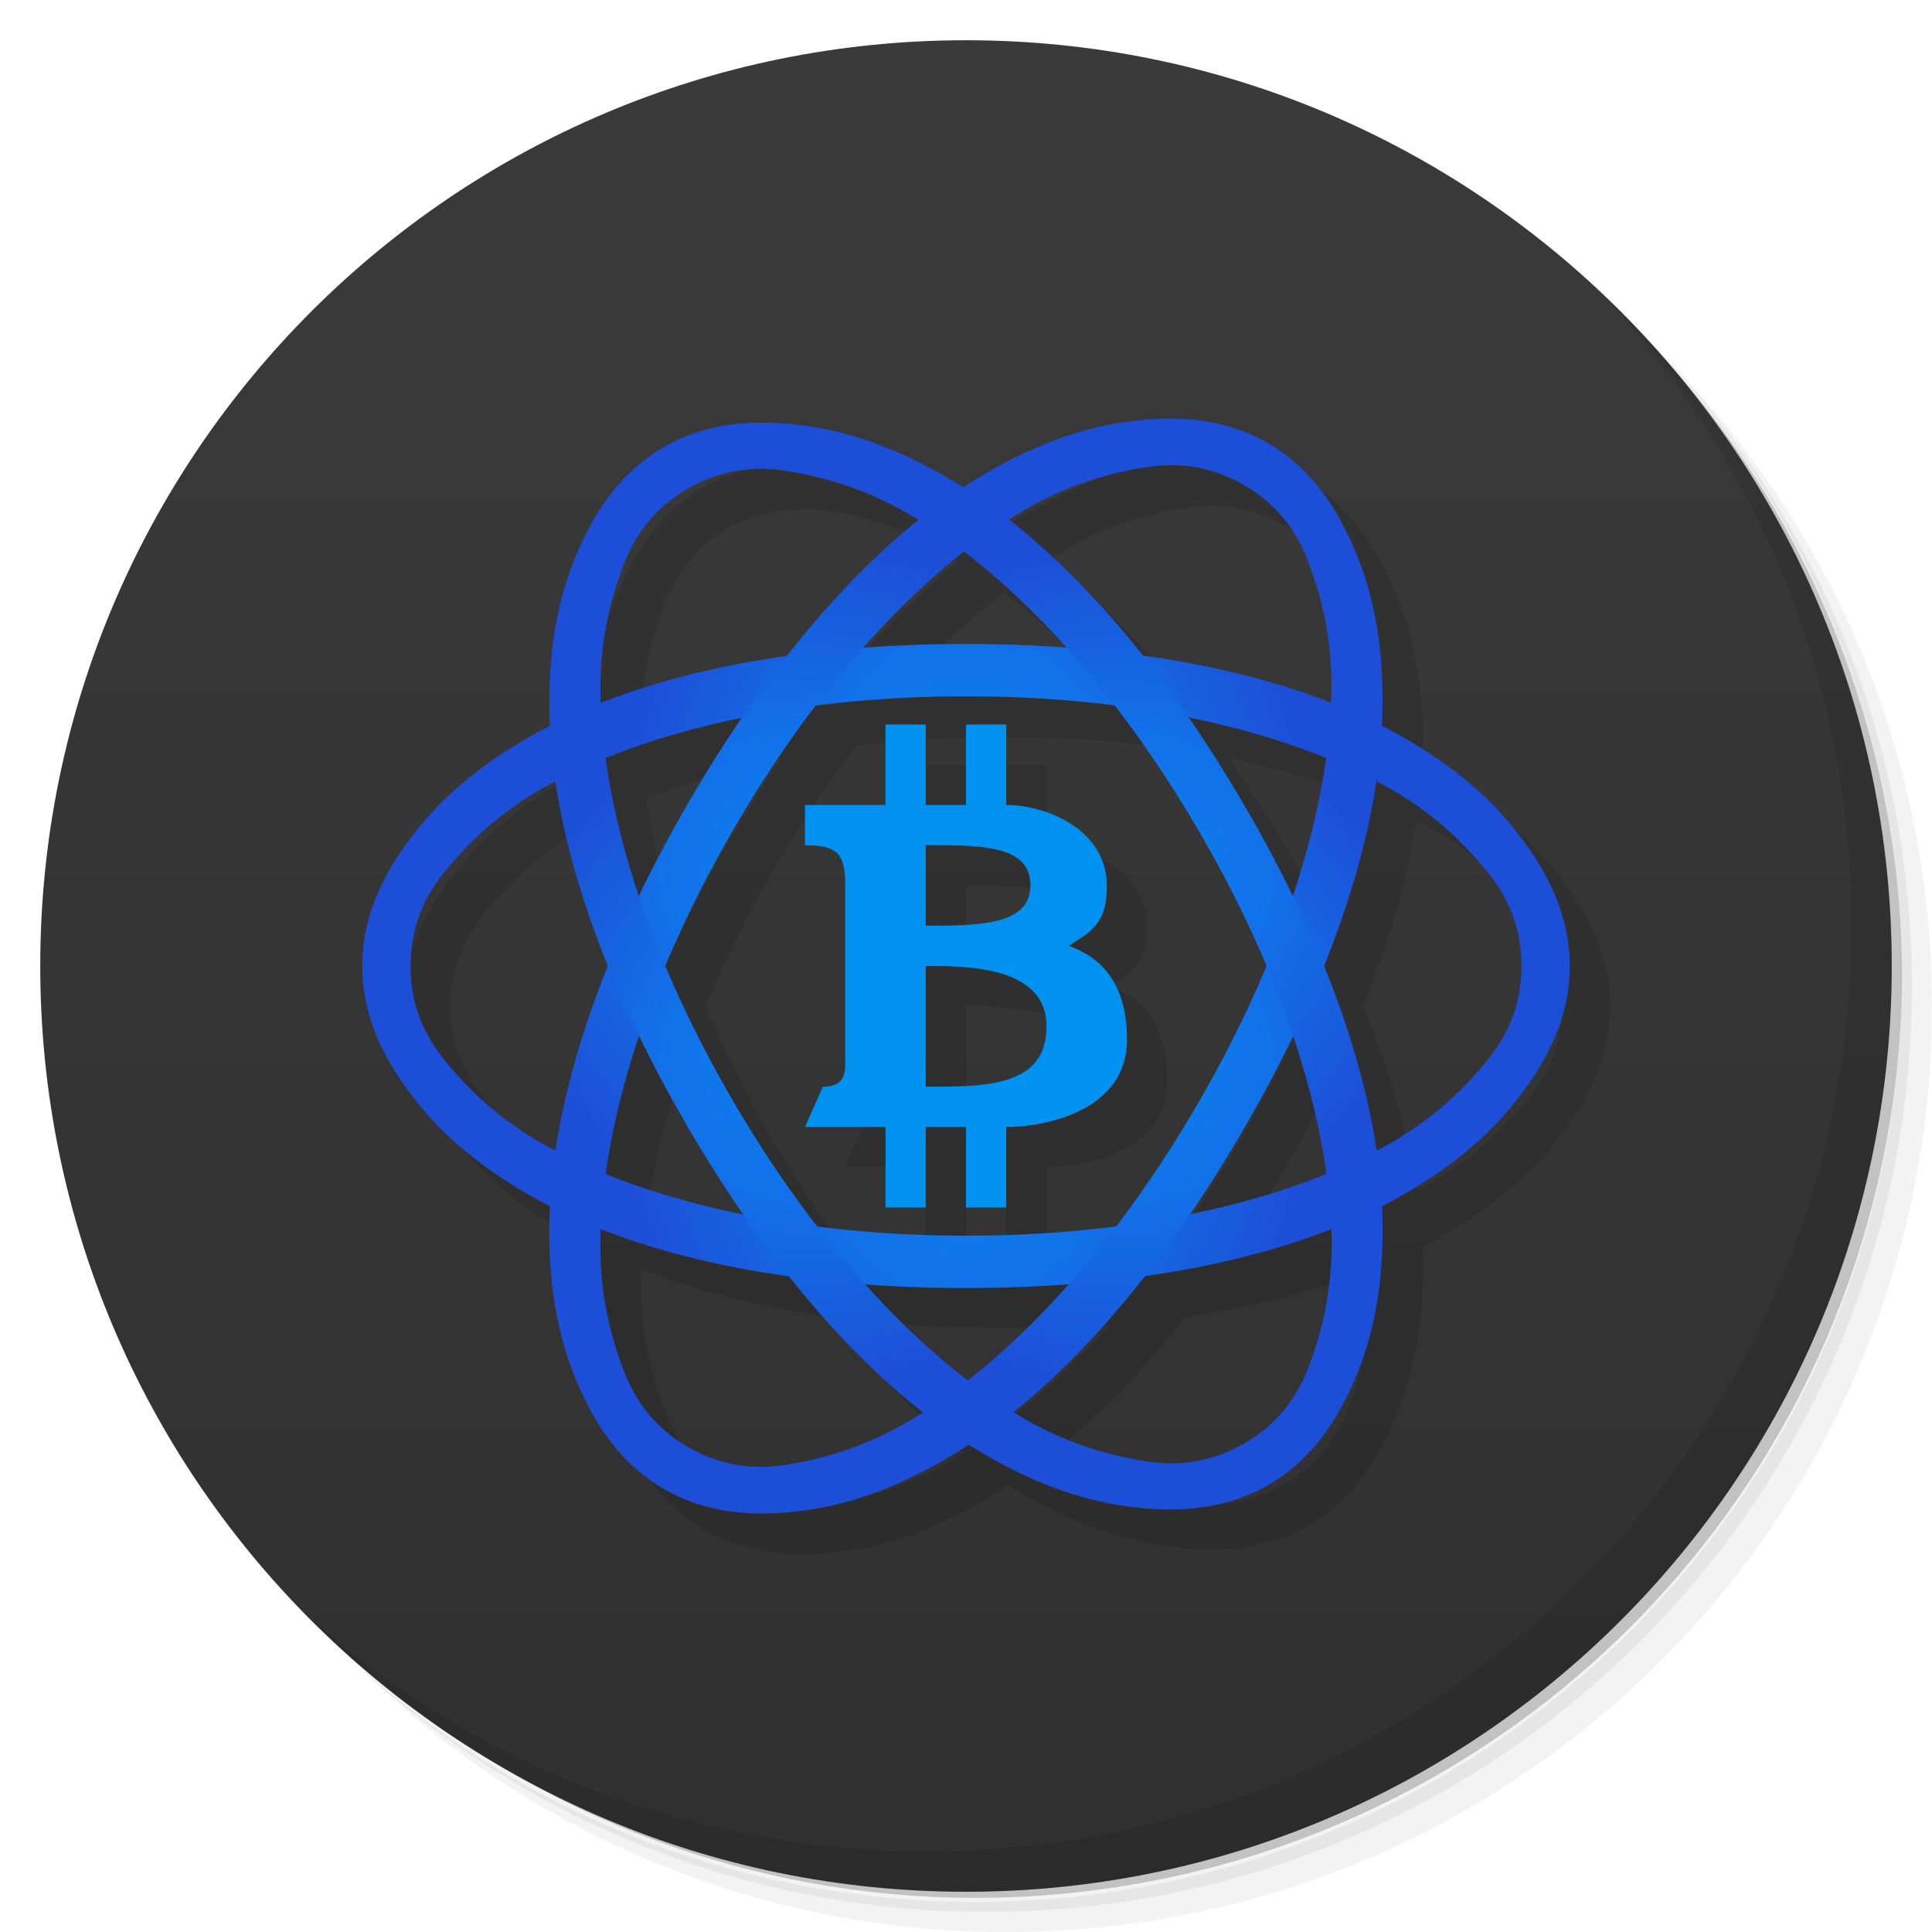
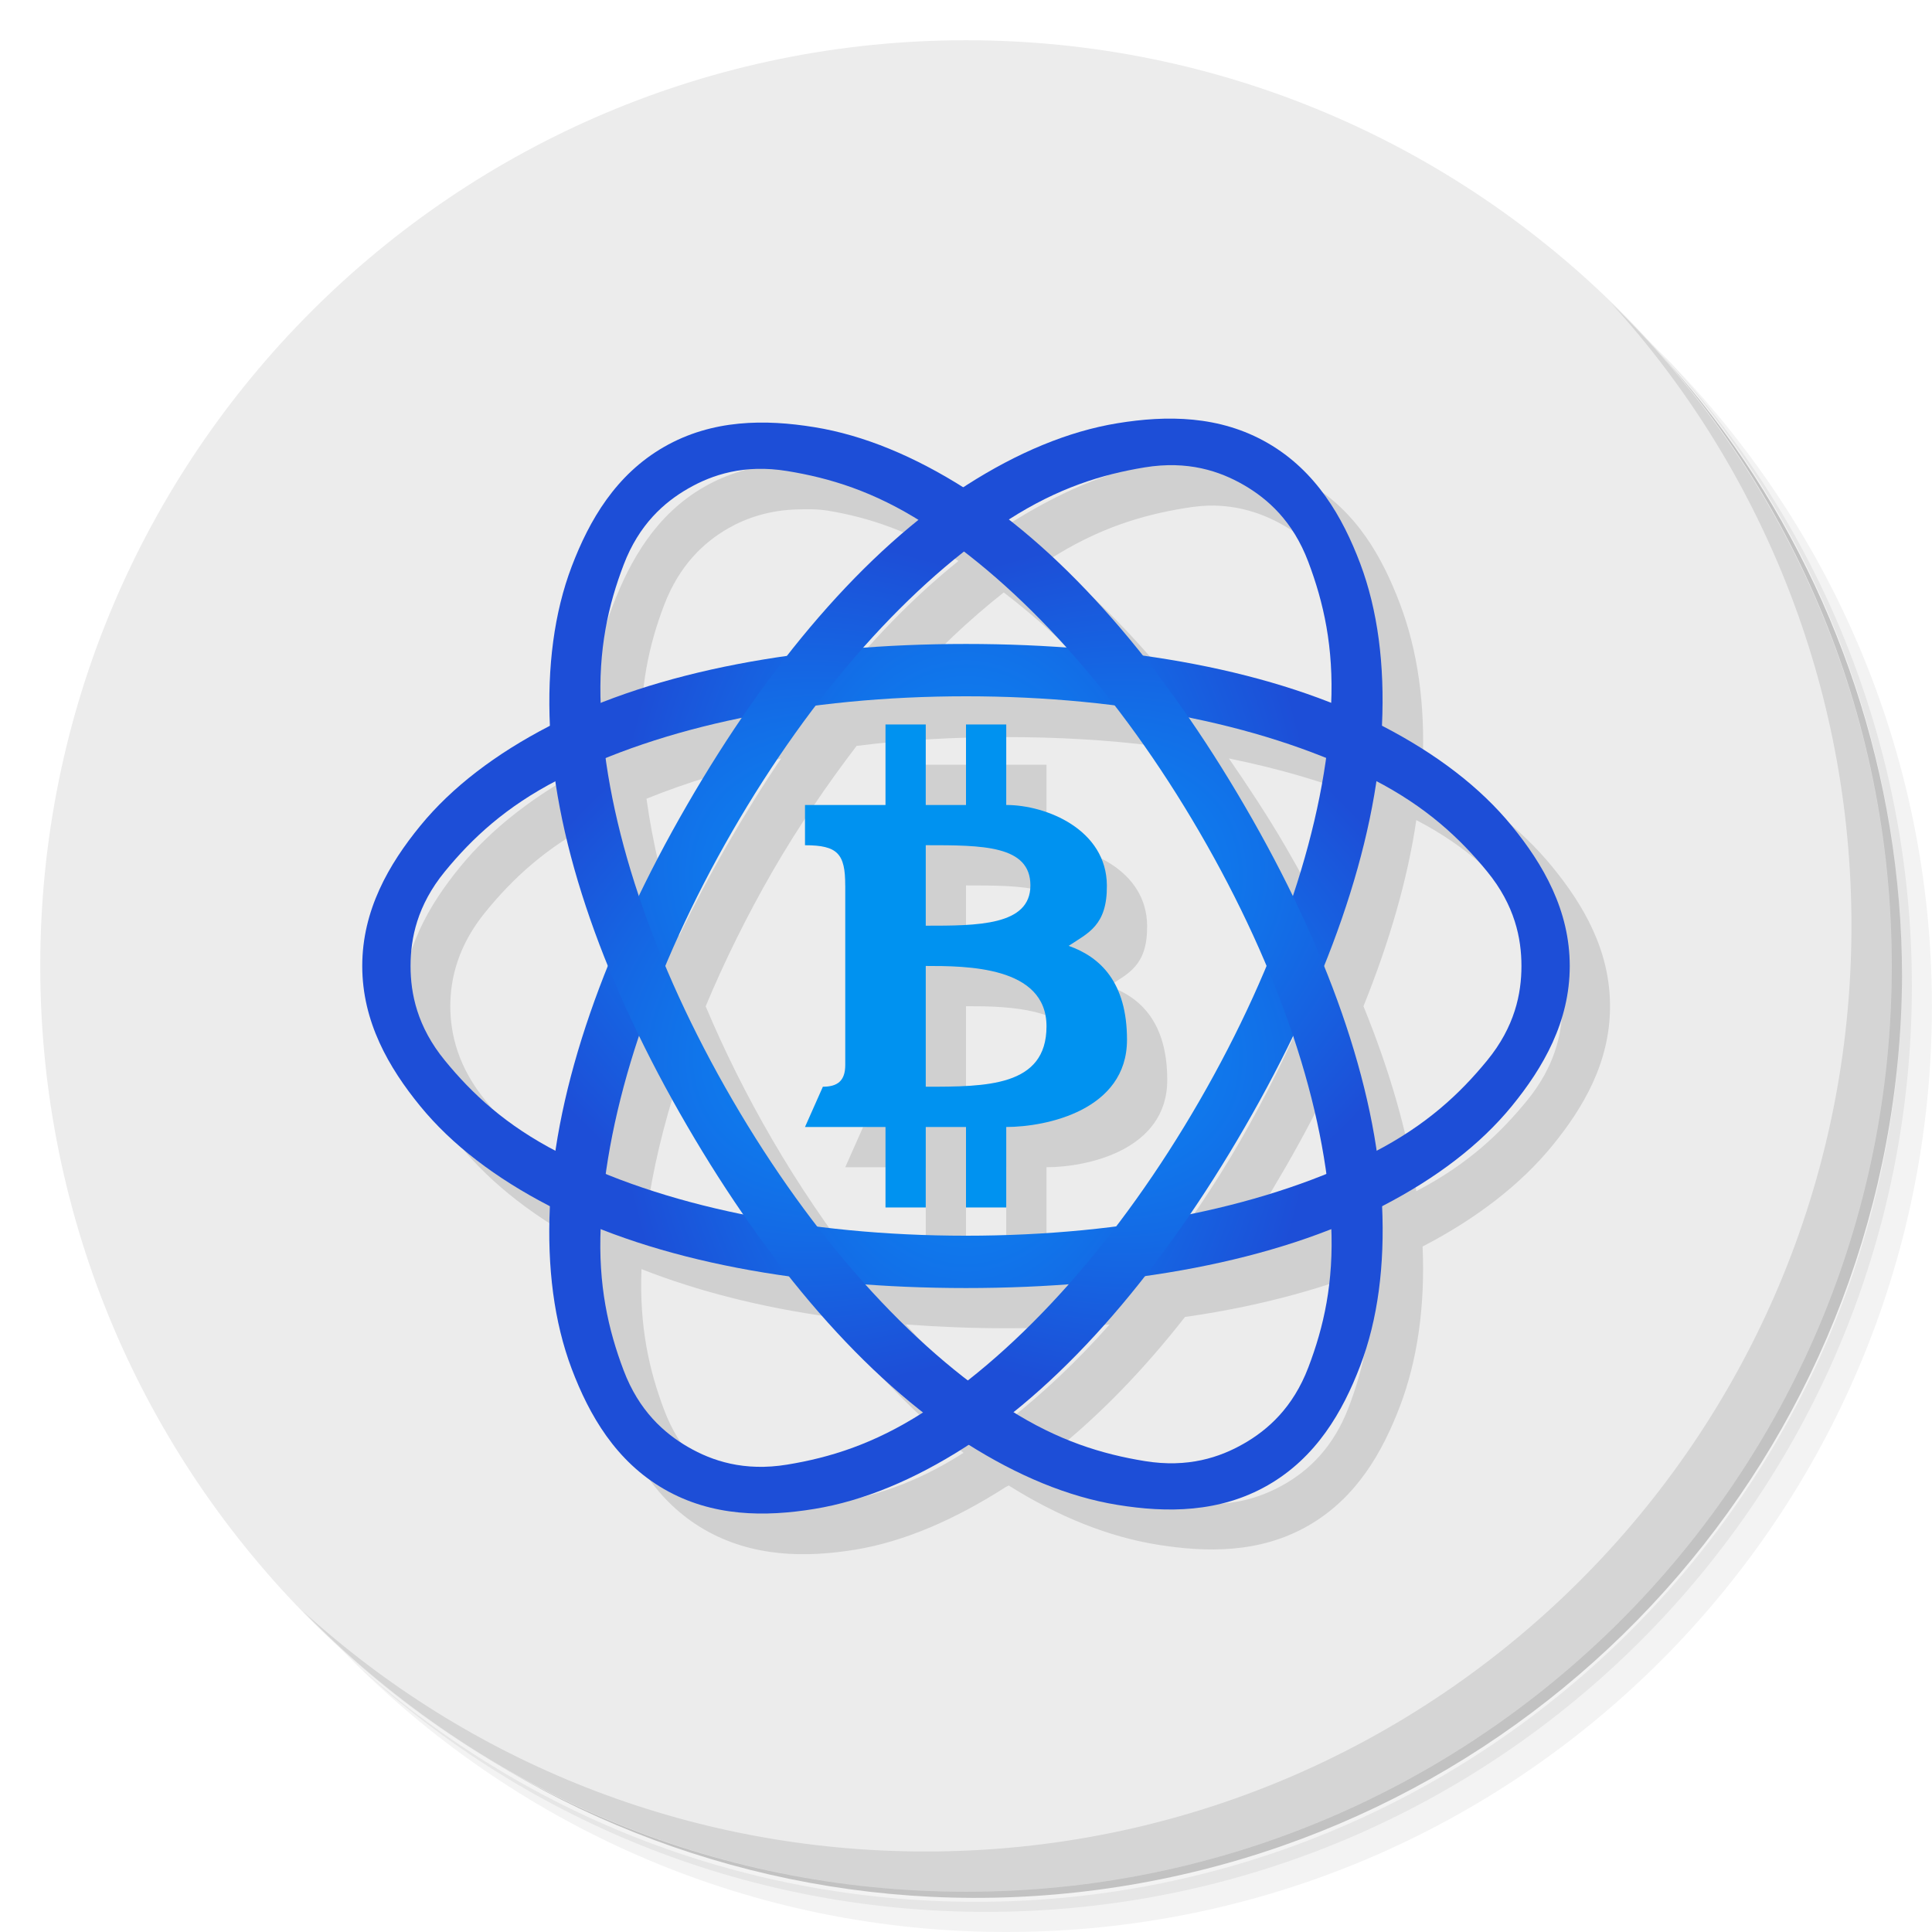
- <svg xmlns="http://www.w3.org/2000/svg" xmlns:xlink="http://www.w3.org/1999/xlink" viewBox="0 0 48 48">
-   <defs>
+ <svg xmlns="http://www.w3.org/2000/svg" xmlns:xlink="http://www.w3.org/1999/xlink" viewBox="0 0 48 48" id="svg2" version="1.1">
+   <defs id="defs4">
    <linearGradient id="linearGradient3887">
-       <stop style="stop-color:#049afd;stop-opacity:1" />
-       <stop offset="1" style="stop-color:#1d4ed7;stop-opacity:1" />
+       <stop style="stop-color:#049afd;stop-opacity:1" id="stop7" />
+       <stop offset="1" style="stop-color:#1d4ed7;stop-opacity:1" id="stop9" />
    </linearGradient>
    <linearGradient id="linearGradient3844" gradientUnits="userSpaceOnUse" gradientTransform="matrix(0,1,-1,0,48,0)" x1="1" x2="47">
-       <stop style="stop-color:#3a3a3a;stop-opacity:1" />
-       <stop offset="1" style="stop-color:#303030;stop-opacity:1" />
+       <stop style="stop-color:#3a3a3a;stop-opacity:1" id="stop12" />
+       <stop offset="1" style="stop-color:#303030;stop-opacity:1" id="stop14" />
    </linearGradient>
    <radialGradient xlink:href="#linearGradient3887" id="radialGradient3030" gradientUnits="userSpaceOnUse" gradientTransform="matrix(-0.6755023,0,-5.0833709e-8,-1.125838,39.53655,52.70885)" cx="23" cy="25.5" r="13.323" />
    <radialGradient xlink:href="#linearGradient3887" id="radialGradient3032" gradientUnits="userSpaceOnUse" gradientTransform="matrix(-0.3377512,0.5850022,-0.9750039,-0.5629187,56.63087,24.89938)" cx="23" cy="25.5" r="13.323" />
    <radialGradient xlink:href="#linearGradient3887" id="radialGradient3034" gradientUnits="userSpaceOnUse" gradientTransform="matrix(0.3377512,0.5807748,0.9750039,-0.5588509,-8.630874,24.89288)" cx="23" cy="25.5" r="13.323" />
  </defs>
-   <g>
-     <path d="m 36.31 5 c 5.859 4.062 9.688 10.831 9.688 18.5 c 0 12.426 -10.07 22.5 -22.5 22.5 c -7.669 0 -14.438 -3.828 -18.5 -9.688 c 1.037 1.822 2.306 3.499 3.781 4.969 c 4.085 3.712 9.514 5.969 15.469 5.969 c 12.703 0 23 -10.298 23 -23 c 0 -5.954 -2.256 -11.384 -5.969 -15.469 c -1.469 -1.475 -3.147 -2.744 -4.969 -3.781 z m 4.969 3.781 c 3.854 4.113 6.219 9.637 6.219 15.719 c 0 12.703 -10.297 23 -23 23 c -6.081 0 -11.606 -2.364 -15.719 -6.219 c 4.16 4.144 9.883 6.719 16.219 6.719 c 12.703 0 23 -10.298 23 -23 c 0 -6.335 -2.575 -12.06 -6.719 -16.219 z" style="opacity:0.05" />
-     <path d="m 41.28 8.781 c 3.712 4.085 5.969 9.514 5.969 15.469 c 0 12.703 -10.297 23 -23 23 c -5.954 0 -11.384 -2.256 -15.469 -5.969 c 4.113 3.854 9.637 6.219 15.719 6.219 c 12.703 0 23 -10.298 23 -23 c 0 -6.081 -2.364 -11.606 -6.219 -15.719 z" style="opacity:0.1" />
-     <path d="m 31.25 2.375 c 8.615 3.154 14.75 11.417 14.75 21.13 c 0 12.426 -10.07 22.5 -22.5 22.5 c -9.708 0 -17.971 -6.135 -21.12 -14.75 a 23 23 0 0 0 44.875 -7 a 23 23 0 0 0 -16 -21.875 z" style="opacity:0.2" />
+   <g id="g19">
+     <path d="m 36.31 5 c 5.859 4.062 9.688 10.831 9.688 18.5 c 0 12.426 -10.07 22.5 -22.5 22.5 c -7.669 0 -14.438 -3.828 -18.5 -9.688 c 1.037 1.822 2.306 3.499 3.781 4.969 c 4.085 3.712 9.514 5.969 15.469 5.969 c 12.703 0 23 -10.298 23 -23 c 0 -5.954 -2.256 -11.384 -5.969 -15.469 c -1.469 -1.475 -3.147 -2.744 -4.969 -3.781 z m 4.969 3.781 c 3.854 4.113 6.219 9.637 6.219 15.719 c 0 12.703 -10.297 23 -23 23 c -6.081 0 -11.606 -2.364 -15.719 -6.219 c 4.16 4.144 9.883 6.719 16.219 6.719 c 12.703 0 23 -10.298 23 -23 c 0 -6.335 -2.575 -12.06 -6.719 -16.219 z" style="opacity:0.05" id="path21" />
+     <path d="m 41.28 8.781 c 3.712 4.085 5.969 9.514 5.969 15.469 c 0 12.703 -10.297 23 -23 23 c -5.954 0 -11.384 -2.256 -15.469 -5.969 c 4.113 3.854 9.637 6.219 15.719 6.219 c 12.703 0 23 -10.298 23 -23 c 0 -6.081 -2.364 -11.606 -6.219 -15.719 z" style="opacity:0.1" id="path23" />
+     <path d="m 31.25 2.375 c 8.615 3.154 14.75 11.417 14.75 21.13 c 0 12.426 -10.07 22.5 -22.5 22.5 c -9.708 0 -17.971 -6.135 -21.12 -14.75 a 23 23 0 0 0 44.875 -7 a 23 23 0 0 0 -16 -21.875 z" style="opacity:0.2" id="path25" />
  </g>
-   <path d="M 47,24 C 47,36.703 36.703,47 24,47 11.297,47 1,36.703 1,24 1,11.297 11.297,1 24,1 36.703,1 47,11.297 47,24 z" style="fill:url(#linearGradient3844);fill-opacity:1" />
-   <g>
-     <path d="m 40.03 7.531 c 3.712 4.084 5.969 9.514 5.969 15.469 0 12.703 -10.297 23 -23 23 c -5.954 0 -11.384 -2.256 -15.469 -5.969 4.178 4.291 10.01 6.969 16.469 6.969 c 12.703 0 23 -10.298 23 -23 0 -6.462 -2.677 -12.291 -6.969 -16.469 z" style="opacity:0.1" />
+   <path d="M 47,24 C 47,36.703 36.703,47 24,47 11.297,47 1,36.703 1,24 1,11.297 11.297,1 24,1 36.703,1 47,11.297 47,24 z" style="fill:#ececec;fill-opacity:1" id="path27" />
+   <g id="g29">
+     <path d="m 40.03 7.531 c 3.712 4.084 5.969 9.514 5.969 15.469 0 12.703 -10.297 23 -23 23 c -5.954 0 -11.384 -2.256 -15.469 -5.969 4.178 4.291 10.01 6.969 16.469 6.969 c 12.703 0 23 -10.298 23 -23 0 -6.462 -2.677 -12.291 -6.969 -16.469 z" style="opacity:0.1" id="path31" />
  </g>
-   <g transform="matrix(1,0,0,1.000128,1,0.9969372)" style="fill:#000;fill-opacity:0.118">
-     <g>
-       <g>
-         <path transform="matrix(1,0,0,0.9998724,-1,-0.99681)" d="m 29.688 11.406 c -0.314 0.017 -0.632 0.044 -0.938 0.094 c -1.222 0.2 -2.485 0.752 -3.75 1.563 c -0.019 0.012 -0.043 0.019 -0.063 0.031 c -1.245 -0.783 -2.485 -1.274 -3.688 -1.469 c -1.222 -0.198 -2.552 -0.218 -3.75 0.469 c -1.198 0.687 -1.843 1.819 -2.281 2.969 c -0.435 1.142 -0.628 2.492 -0.563 3.969 c -1.334 0.69 -2.435 1.541 -3.219 2.5 c -0.784 0.959 -1.438 2.085 -1.438 3.469 c 0 1.384 0.654 2.51 1.438 3.469 c 0.784 0.959 1.885 1.81 3.219 2.5 c 0 0.001 0 0.021 0 0.031 c -0.069 1.501 0.124 2.842 0.563 4 c 0.438 1.158 1.083 2.308 2.281 3 c 1.198 0.692 2.528 0.7 3.75 0.5 c 1.222 -0.2 2.485 -0.752 3.75 -1.563 c 0.019 -0.012 0.043 -0.019 0.063 -0.031 c 1.245 0.783 2.485 1.274 3.688 1.469 c 1.222 0.198 2.552 0.218 3.75 -0.469 c 1.198 -0.687 1.843 -1.819 2.281 -2.969 c 0.435 -1.142 0.628 -2.492 0.563 -3.969 c 1.334 -0.69 2.435 -1.541 3.219 -2.5 c 0.784 -0.959 1.438 -2.085 1.438 -3.469 c 0 -1.384 -0.654 -2.51 -1.438 -3.469 c -0.784 -0.959 -1.885 -1.81 -3.219 -2.5 c 0 -0.001 0 -0.021 0 -0.031 c 0.069 -1.501 -0.124 -2.842 -0.563 -4 c -0.438 -1.158 -1.083 -2.308 -2.281 -3 c -0.898 -0.519 -1.871 -0.645 -2.813 -0.594 z m 0.5 1.156 c 0.701 0.017 1.272 0.242 1.719 0.5 c 0.596 0.344 1.212 0.896 1.594 1.906 c 0.376 0.995 0.619 2.081 0.563 3.5 c -1.387 -0.546 -2.97 -0.949 -4.688 -1.188 c -1.059 -1.333 -2.156 -2.473 -3.313 -3.375 c 1.223 -0.784 2.309 -1.107 3.375 -1.281 c 0.266 -0.044 0.516 -0.068 0.75 -0.063 z m -10.375 0.094 c 0.234 -0.006 0.484 -0.012 0.75 0.031 c 1.03 0.167 2.077 0.526 3.25 1.25 c -1.129 0.907 -2.216 2.023 -3.25 3.344 c -1.694 0.239 -3.254 0.649 -4.625 1.188 c -0.051 -1.391 0.189 -2.458 0.563 -3.438 c 0.382 -1 0.998 -1.565 1.594 -1.906 c 0.447 -0.256 1.018 -0.451 1.719 -0.469 z m 5.125 2.063 c 0.868 0.667 1.732 1.45 2.563 2.375 c -0.815 -0.06 -1.646 -0.094 -2.5 -0.094 c -0.876 0 -1.728 0.031 -2.563 0.094 c 0.81 -0.915 1.652 -1.706 2.5 -2.375 z m 0.063 3.594 c 1.277 0 2.511 0.07 3.688 0.219 c 0.743 0.963 1.465 2.02 2.125 3.156 c 0.647 1.112 1.193 2.214 1.656 3.313 c -0.464 1.11 -1.01 2.22 -1.656 3.344 c -0.65 1.125 -1.364 2.168 -2.094 3.125 c -1.185 0.151 -2.43 0.219 -3.719 0.219 c -1.277 0 -2.512 -0.07 -3.688 -0.219 c -0.743 -0.963 -1.465 -2.02 -2.125 -3.156 c -0.647 -1.112 -1.193 -2.214 -1.656 -3.313 c 0.464 -1.11 1.01 -2.22 1.656 -3.344 c 0.65 -1.125 1.364 -2.168 2.094 -3.125 c 1.185 -0.151 2.43 -0.219 3.719 -0.219 z m -5.594 0.531 c -0.463 0.681 -0.913 1.41 -1.344 2.156 c -0.433 0.751 -0.828 1.504 -1.188 2.25 c -0.395 -1.182 -0.663 -2.321 -0.813 -3.406 c 1.012 -0.41 2.129 -0.75 3.344 -1 z m 11.125 0 c 1.237 0.251 2.378 0.583 3.406 1 c -0.153 1.085 -0.419 2.226 -0.813 3.406 c -0.36 -0.741 -0.754 -1.473 -1.188 -2.219 c -0.445 -0.765 -0.927 -1.492 -1.406 -2.188 z m 4.656 1.531 c 1.275 0.664 2.071 1.451 2.75 2.281 c 0.684 0.836 0.875 1.656 0.875 2.344 c 0 0.688 -0.191 1.508 -0.875 2.344 c -0.676 0.827 -1.483 1.588 -2.75 2.25 c -0.216 -1.457 -0.667 -3.01 -1.313 -4.594 c 0.645 -1.601 1.097 -3.157 1.313 -4.625 z m -20.375 0.031 c 0.216 1.457 0.667 3.01 1.313 4.594 c -0.645 1.601 -1.097 3.157 -1.313 4.625 c -1.275 -0.664 -2.071 -1.451 -2.75 -2.281 c -0.684 -0.836 -0.875 -1.656 -0.875 -2.344 c 0 -0.688 0.191 -1.508 0.875 -2.344 c 0.676 -0.827 1.483 -1.588 2.75 -2.25 z m 2.063 6.344 c 0.36 0.741 0.754 1.473 1.188 2.219 c 0.445 0.765 0.927 1.492 1.406 2.188 c -1.237 -0.251 -2.378 -0.583 -3.406 -1 c 0.153 -1.085 0.419 -2.226 0.813 -3.406 z m 16.25 0 c 0.395 1.182 0.663 2.321 0.813 3.406 c -1.012 0.41 -2.129 0.75 -3.344 1 c 0.463 -0.681 0.913 -1.41 1.344 -2.156 c 0.433 -0.751 0.828 -1.504 1.188 -2.25 z m -17.188 4.781 c 1.387 0.546 2.97 0.949 4.688 1.188 c 1.059 1.333 2.156 2.473 3.313 3.375 c -1.223 0.784 -2.309 1.107 -3.375 1.281 c -1.066 0.174 -1.873 -0.094 -2.469 -0.438 c -0.596 -0.344 -1.212 -0.896 -1.594 -1.906 c -0.376 -0.995 -0.619 -2.081 -0.563 -3.5 z m 18.13 0 c 0.051 1.391 -0.189 2.458 -0.563 3.438 c -0.382 1 -0.998 1.565 -1.594 1.906 c -0.596 0.341 -1.403 0.61 -2.469 0.438 c -1.03 -0.167 -2.077 -0.526 -3.25 -1.25 c 1.129 -0.907 2.216 -2.023 3.25 -3.344 c 1.694 -0.239 3.254 -0.649 4.625 -1.188 z m -11.563 1.375 c 0.815 0.06 1.646 0.094 2.5 0.094 c 0.876 0 1.728 -0.031 2.563 -0.094 c -0.81 0.915 -1.652 1.706 -2.5 2.375 c -0.868 -0.667 -1.732 -1.45 -2.563 -2.375 z" style="visibility:visible;stroke:none;display:inline;color:#000" />
-         <path d="m 26.55 23.5 c 0.48 -0.32 0.959 -0.5 0.95 -1.5 c -0.007 -1.387 -1.5 -2 -2.5 -2 l 0 -2 -1 0 0 2 -1 0 0 -2 -1 0 0 2 -2 0 0 1 c 0.811 0 1 0.21 1 1 l 0 4.46 c 0 0.396 -0.196 0.539 -0.556 0.539 l -0.444 1 l 2 0 0 2 1 0 0 -2 1 0 0 2 1 0 0 -2 c 1 0 3 -0.419 3 -2.166 0 -1.426 -0.66 -2.055 -1.45 -2.334 m -3.55 -2.5 c 1.406 0 2.6 0 2.6 1 0 1 -1.319 1 -2.6 1 m 0 1 c 1 0 3 0 3 1.5 0 1.5 -1.5 1.5 -3 1.5" style="stroke:none;fill-rule:nonzero" />
+   <g transform="matrix(1,0,0,1.000128,1,0.9969372)" style="fill:#000;fill-opacity:0.118" id="g33">
+     <g id="g35">
+       <g id="g37">
+         <path transform="matrix(1,0,0,0.9998724,-1,-0.99681)" d="m 29.688 11.406 c -0.314 0.017 -0.632 0.044 -0.938 0.094 c -1.222 0.2 -2.485 0.752 -3.75 1.563 c -0.019 0.012 -0.043 0.019 -0.063 0.031 c -1.245 -0.783 -2.485 -1.274 -3.688 -1.469 c -1.222 -0.198 -2.552 -0.218 -3.75 0.469 c -1.198 0.687 -1.843 1.819 -2.281 2.969 c -0.435 1.142 -0.628 2.492 -0.563 3.969 c -1.334 0.69 -2.435 1.541 -3.219 2.5 c -0.784 0.959 -1.438 2.085 -1.438 3.469 c 0 1.384 0.654 2.51 1.438 3.469 c 0.784 0.959 1.885 1.81 3.219 2.5 c 0 0.001 0 0.021 0 0.031 c -0.069 1.501 0.124 2.842 0.563 4 c 0.438 1.158 1.083 2.308 2.281 3 c 1.198 0.692 2.528 0.7 3.75 0.5 c 1.222 -0.2 2.485 -0.752 3.75 -1.563 c 0.019 -0.012 0.043 -0.019 0.063 -0.031 c 1.245 0.783 2.485 1.274 3.688 1.469 c 1.222 0.198 2.552 0.218 3.75 -0.469 c 1.198 -0.687 1.843 -1.819 2.281 -2.969 c 0.435 -1.142 0.628 -2.492 0.563 -3.969 c 1.334 -0.69 2.435 -1.541 3.219 -2.5 c 0.784 -0.959 1.438 -2.085 1.438 -3.469 c 0 -1.384 -0.654 -2.51 -1.438 -3.469 c -0.784 -0.959 -1.885 -1.81 -3.219 -2.5 c 0 -0.001 0 -0.021 0 -0.031 c 0.069 -1.501 -0.124 -2.842 -0.563 -4 c -0.438 -1.158 -1.083 -2.308 -2.281 -3 c -0.898 -0.519 -1.871 -0.645 -2.813 -0.594 z m 0.5 1.156 c 0.701 0.017 1.272 0.242 1.719 0.5 c 0.596 0.344 1.212 0.896 1.594 1.906 c 0.376 0.995 0.619 2.081 0.563 3.5 c -1.387 -0.546 -2.97 -0.949 -4.688 -1.188 c -1.059 -1.333 -2.156 -2.473 -3.313 -3.375 c 1.223 -0.784 2.309 -1.107 3.375 -1.281 c 0.266 -0.044 0.516 -0.068 0.75 -0.063 z m -10.375 0.094 c 0.234 -0.006 0.484 -0.012 0.75 0.031 c 1.03 0.167 2.077 0.526 3.25 1.25 c -1.129 0.907 -2.216 2.023 -3.25 3.344 c -1.694 0.239 -3.254 0.649 -4.625 1.188 c -0.051 -1.391 0.189 -2.458 0.563 -3.438 c 0.382 -1 0.998 -1.565 1.594 -1.906 c 0.447 -0.256 1.018 -0.451 1.719 -0.469 z m 5.125 2.063 c 0.868 0.667 1.732 1.45 2.563 2.375 c -0.815 -0.06 -1.646 -0.094 -2.5 -0.094 c -0.876 0 -1.728 0.031 -2.563 0.094 c 0.81 -0.915 1.652 -1.706 2.5 -2.375 z m 0.063 3.594 c 1.277 0 2.511 0.07 3.688 0.219 c 0.743 0.963 1.465 2.02 2.125 3.156 c 0.647 1.112 1.193 2.214 1.656 3.313 c -0.464 1.11 -1.01 2.22 -1.656 3.344 c -0.65 1.125 -1.364 2.168 -2.094 3.125 c -1.185 0.151 -2.43 0.219 -3.719 0.219 c -1.277 0 -2.512 -0.07 -3.688 -0.219 c -0.743 -0.963 -1.465 -2.02 -2.125 -3.156 c -0.647 -1.112 -1.193 -2.214 -1.656 -3.313 c 0.464 -1.11 1.01 -2.22 1.656 -3.344 c 0.65 -1.125 1.364 -2.168 2.094 -3.125 c 1.185 -0.151 2.43 -0.219 3.719 -0.219 z m -5.594 0.531 c -0.463 0.681 -0.913 1.41 -1.344 2.156 c -0.433 0.751 -0.828 1.504 -1.188 2.25 c -0.395 -1.182 -0.663 -2.321 -0.813 -3.406 c 1.012 -0.41 2.129 -0.75 3.344 -1 z m 11.125 0 c 1.237 0.251 2.378 0.583 3.406 1 c -0.153 1.085 -0.419 2.226 -0.813 3.406 c -0.36 -0.741 -0.754 -1.473 -1.188 -2.219 c -0.445 -0.765 -0.927 -1.492 -1.406 -2.188 z m 4.656 1.531 c 1.275 0.664 2.071 1.451 2.75 2.281 c 0.684 0.836 0.875 1.656 0.875 2.344 c 0 0.688 -0.191 1.508 -0.875 2.344 c -0.676 0.827 -1.483 1.588 -2.75 2.25 c -0.216 -1.457 -0.667 -3.01 -1.313 -4.594 c 0.645 -1.601 1.097 -3.157 1.313 -4.625 z m -20.375 0.031 c 0.216 1.457 0.667 3.01 1.313 4.594 c -0.645 1.601 -1.097 3.157 -1.313 4.625 c -1.275 -0.664 -2.071 -1.451 -2.75 -2.281 c -0.684 -0.836 -0.875 -1.656 -0.875 -2.344 c 0 -0.688 0.191 -1.508 0.875 -2.344 c 0.676 -0.827 1.483 -1.588 2.75 -2.25 z m 2.063 6.344 c 0.36 0.741 0.754 1.473 1.188 2.219 c 0.445 0.765 0.927 1.492 1.406 2.188 c -1.237 -0.251 -2.378 -0.583 -3.406 -1 c 0.153 -1.085 0.419 -2.226 0.813 -3.406 z m 16.25 0 c 0.395 1.182 0.663 2.321 0.813 3.406 c -1.012 0.41 -2.129 0.75 -3.344 1 c 0.463 -0.681 0.913 -1.41 1.344 -2.156 c 0.433 -0.751 0.828 -1.504 1.188 -2.25 z m -17.188 4.781 c 1.387 0.546 2.97 0.949 4.688 1.188 c 1.059 1.333 2.156 2.473 3.313 3.375 c -1.223 0.784 -2.309 1.107 -3.375 1.281 c -1.066 0.174 -1.873 -0.094 -2.469 -0.438 c -0.596 -0.344 -1.212 -0.896 -1.594 -1.906 c -0.376 -0.995 -0.619 -2.081 -0.563 -3.5 z m 18.13 0 c 0.051 1.391 -0.189 2.458 -0.563 3.438 c -0.382 1 -0.998 1.565 -1.594 1.906 c -0.596 0.341 -1.403 0.61 -2.469 0.438 c -1.03 -0.167 -2.077 -0.526 -3.25 -1.25 c 1.129 -0.907 2.216 -2.023 3.25 -3.344 c 1.694 -0.239 3.254 -0.649 4.625 -1.188 z m -11.563 1.375 c 0.815 0.06 1.646 0.094 2.5 0.094 c 0.876 0 1.728 -0.031 2.563 -0.094 c -0.81 0.915 -1.652 1.706 -2.5 2.375 c -0.868 -0.667 -1.732 -1.45 -2.563 -2.375 z" style="visibility:visible;stroke:none;display:inline;color:#000" id="path39" />
+         <path d="m 26.55 23.5 c 0.48 -0.32 0.959 -0.5 0.95 -1.5 c -0.007 -1.387 -1.5 -2 -2.5 -2 l 0 -2 -1 0 0 2 -1 0 0 -2 -1 0 0 2 -2 0 0 1 c 0.811 0 1 0.21 1 1 l 0 4.46 c 0 0.396 -0.196 0.539 -0.556 0.539 l -0.444 1 l 2 0 0 2 1 0 0 -2 1 0 0 2 1 0 0 -2 c 1 0 3 -0.419 3 -2.166 0 -1.426 -0.66 -2.055 -1.45 -2.334 m -3.55 -2.5 c 1.406 0 2.6 0 2.6 1 0 1 -1.319 1 -2.6 1 m 0 1 c 1 0 3 0 3 1.5 0 1.5 -1.5 1.5 -3 1.5" style="stroke:none;fill-rule:nonzero" id="path41" />
      </g>
    </g>
  </g>
-   <g transform="matrix(1,0,0,1.000128,0,-0.00306278)">
-     <path d="m 24 16 c -4.03 0 -7.684 0.66 -10.352 2.04 -1.334 0.69 -2.423 1.519 -3.207 2.478 c -0.784 0.959 -1.441 2.099 -1.441 3.482 c 0 1.383 0.657 2.523 1.441 3.482 0.784 0.959 1.873 1.788 3.207 2.478 c 2.668 1.38 6.322 2.04 10.352 2.04 c 4.03 0 7.684 -0.66 10.352 -2.04 1.334 -0.69 2.423 -1.519 3.207 -2.478 c 0.784 -0.959 1.441 -2.099 1.441 -3.482 0 -1.383 -0.657 -2.523 -1.441 -3.482 -0.784 -0.959 -1.873 -1.788 -3.207 -2.478 -2.668 -1.38 -6.322 -2.04 -10.352 -2.04 z m 0 1.3 c 3.978 0 7.564 0.745 10.143 2.079 1.29 0.667 2.123 1.441 2.807 2.277 0.684 0.836 0.85 1.656 0.85 2.344 0 0.688 -0.166 1.508 -0.85 2.344 -0.684 0.836 -1.517 1.61 -2.807 2.277 c -2.58 1.334 -6.165 2.079 -10.143 2.079 -3.978 0 -7.563 -0.745 -10.143 -2.079 -1.29 -0.667 -2.124 -1.441 -2.807 -2.277 -0.684 -0.836 -0.85 -1.656 -0.85 -2.344 c 0 -0.688 0.166 -1.508 0.85 -2.344 0.684 -0.836 1.517 -1.61 2.807 -2.277 c 2.58 -1.334 6.165 -2.079 10.143 -2.079 z" style="visibility:visible;fill:url(#radialGradient3030);fill-opacity:1;stroke:none;display:inline;color:#000" />
-     <path d="m 17.07 20 c -2.02 3.49 -3.27 6.984 -3.409 9.985 -0.069 1.501 0.104 2.858 0.542 4.02 0.438 1.158 1.097 2.297 2.295 2.989 1.198 0.692 2.514 0.693 3.736 0.493 1.222 -0.2 2.484 -0.728 3.749 -1.538 c 2.53 -1.621 4.928 -4.455 6.943 -7.945 c 2.02 -3.49 3.27 -6.984 3.409 -9.985 0.069 -1.501 -0.104 -2.858 -0.542 -4.02 -0.438 -1.158 -1.097 -2.297 -2.295 -2.989 -1.198 -0.692 -2.514 -0.693 -3.736 -0.493 -1.222 0.2 -2.484 0.728 -3.749 1.538 c -2.53 1.621 -4.928 4.455 -6.943 7.945 z m 1.126 0.65 c 1.989 -3.445 4.427 -6.178 6.872 -7.744 1.223 -0.783 2.31 -1.119 3.375 -1.293 1.066 -0.174 1.859 0.092 2.455 0.436 0.596 0.344 1.223 0.898 1.605 1.908 0.382 1.01 0.635 2.119 0.568 3.569 -0.134 2.901 -1.282 6.379 -3.271 9.824 -1.989 3.445 -4.427 6.177 -6.872 7.744 -1.223 0.783 -2.31 1.119 -3.375 1.293 c -1.066 0.174 -1.859 -0.092 -2.455 -0.436 -0.596 -0.344 -1.223 -0.898 -1.605 -1.908 -0.382 -1.01 -0.635 -2.119 -0.568 -3.569 0.134 -2.901 1.282 -6.379 3.271 -9.824 z" style="visibility:visible;fill:url(#radialGradient3032);fill-opacity:1;stroke:none;display:inline;color:#000" />
-     <path d="m 30.928 20.03 c 2.02 3.465 3.27 6.934 3.409 9.913 0.069 1.49 -0.104 2.837 -0.542 3.987 -0.438 1.15 -1.097 2.281 -2.295 2.968 -1.198 0.687 -2.514 0.688 -3.736 0.489 -1.222 -0.198 -2.484 -0.723 -3.749 -1.527 -2.53 -1.609 -4.928 -4.423 -6.943 -7.888 -2.02 -3.465 -3.27 -6.934 -3.409 -9.913 -0.069 -1.49 0.104 -2.837 0.542 -3.987 0.438 -1.15 1.097 -2.281 2.295 -2.968 1.198 -0.687 2.514 -0.688 3.736 -0.489 1.222 0.198 2.484 0.723 3.749 1.527 2.53 1.609 4.928 4.423 6.943 7.888 z m -1.126 0.645 c -1.989 -3.42 -4.427 -6.133 -6.872 -7.688 -1.223 -0.778 -2.31 -1.11 -3.375 -1.283 -1.066 -0.173 -1.859 0.091 -2.455 0.433 -0.596 0.341 -1.223 0.892 -1.605 1.894 -0.382 1 -0.635 2.103 -0.568 3.544 0.134 2.88 1.282 6.333 3.271 9.753 1.989 3.42 4.427 6.133 6.872 7.688 1.223 0.778 2.31 1.111 3.375 1.283 1.066 0.173 1.859 -0.091 2.455 -0.433 0.596 -0.341 1.223 -0.892 1.605 -1.894 0.382 -1 0.635 -2.103 0.568 -3.544 -0.134 -2.88 -1.282 -6.333 -3.271 -9.753 z" style="visibility:visible;fill:url(#radialGradient3034);fill-opacity:1;stroke:none;display:inline;color:#000" />
-     <path d="m 26.55 23.5 c 0.48 -0.32 0.959 -0.5 0.95 -1.5 c -0.007 -1.387 -1.5 -2 -2.5 -2 l 0 -2 -1 0 0 2 -1 0 0 -2 -1 0 0 2 -2 0 0 1 c 0.811 0 1 0.21 1 1 l 0 4.46 c 0 0.396 -0.196 0.539 -0.556 0.539 l -0.444 1 l 2 0 0 2 1 0 0 -2 1 0 0 2 1 0 0 -2 c 1 0 3 -0.419 3 -2.166 0 -1.426 -0.66 -2.055 -1.45 -2.334 m -3.55 -2.5 c 1.406 0 2.6 0 2.6 1 0 1 -1.319 1 -2.6 1 m 0 1 c 1 0 3 0 3 1.5 0 1.5 -1.5 1.5 -3 1.5" style="fill:#0092f0;fill-opacity:1;stroke:none;fill-rule:nonzero" />
+   <g transform="matrix(1,0,0,1.000128,0,-0.00306278)" id="g43">
+     <path d="m 24 16 c -4.03 0 -7.684 0.66 -10.352 2.04 -1.334 0.69 -2.423 1.519 -3.207 2.478 c -0.784 0.959 -1.441 2.099 -1.441 3.482 c 0 1.383 0.657 2.523 1.441 3.482 0.784 0.959 1.873 1.788 3.207 2.478 c 2.668 1.38 6.322 2.04 10.352 2.04 c 4.03 0 7.684 -0.66 10.352 -2.04 1.334 -0.69 2.423 -1.519 3.207 -2.478 c 0.784 -0.959 1.441 -2.099 1.441 -3.482 0 -1.383 -0.657 -2.523 -1.441 -3.482 -0.784 -0.959 -1.873 -1.788 -3.207 -2.478 -2.668 -1.38 -6.322 -2.04 -10.352 -2.04 z m 0 1.3 c 3.978 0 7.564 0.745 10.143 2.079 1.29 0.667 2.123 1.441 2.807 2.277 0.684 0.836 0.85 1.656 0.85 2.344 0 0.688 -0.166 1.508 -0.85 2.344 -0.684 0.836 -1.517 1.61 -2.807 2.277 c -2.58 1.334 -6.165 2.079 -10.143 2.079 -3.978 0 -7.563 -0.745 -10.143 -2.079 -1.29 -0.667 -2.124 -1.441 -2.807 -2.277 -0.684 -0.836 -0.85 -1.656 -0.85 -2.344 c 0 -0.688 0.166 -1.508 0.85 -2.344 0.684 -0.836 1.517 -1.61 2.807 -2.277 c 2.58 -1.334 6.165 -2.079 10.143 -2.079 z" style="visibility:visible;fill:url(#radialGradient3030);fill-opacity:1;stroke:none;display:inline;color:#000" id="path45" />
+     <path d="m 17.07 20 c -2.02 3.49 -3.27 6.984 -3.409 9.985 -0.069 1.501 0.104 2.858 0.542 4.02 0.438 1.158 1.097 2.297 2.295 2.989 1.198 0.692 2.514 0.693 3.736 0.493 1.222 -0.2 2.484 -0.728 3.749 -1.538 c 2.53 -1.621 4.928 -4.455 6.943 -7.945 c 2.02 -3.49 3.27 -6.984 3.409 -9.985 0.069 -1.501 -0.104 -2.858 -0.542 -4.02 -0.438 -1.158 -1.097 -2.297 -2.295 -2.989 -1.198 -0.692 -2.514 -0.693 -3.736 -0.493 -1.222 0.2 -2.484 0.728 -3.749 1.538 c -2.53 1.621 -4.928 4.455 -6.943 7.945 z m 1.126 0.65 c 1.989 -3.445 4.427 -6.178 6.872 -7.744 1.223 -0.783 2.31 -1.119 3.375 -1.293 1.066 -0.174 1.859 0.092 2.455 0.436 0.596 0.344 1.223 0.898 1.605 1.908 0.382 1.01 0.635 2.119 0.568 3.569 -0.134 2.901 -1.282 6.379 -3.271 9.824 -1.989 3.445 -4.427 6.177 -6.872 7.744 -1.223 0.783 -2.31 1.119 -3.375 1.293 c -1.066 0.174 -1.859 -0.092 -2.455 -0.436 -0.596 -0.344 -1.223 -0.898 -1.605 -1.908 -0.382 -1.01 -0.635 -2.119 -0.568 -3.569 0.134 -2.901 1.282 -6.379 3.271 -9.824 z" style="visibility:visible;fill:url(#radialGradient3032);fill-opacity:1;stroke:none;display:inline;color:#000" id="path47" />
+     <path d="m 30.928 20.03 c 2.02 3.465 3.27 6.934 3.409 9.913 0.069 1.49 -0.104 2.837 -0.542 3.987 -0.438 1.15 -1.097 2.281 -2.295 2.968 -1.198 0.687 -2.514 0.688 -3.736 0.489 -1.222 -0.198 -2.484 -0.723 -3.749 -1.527 -2.53 -1.609 -4.928 -4.423 -6.943 -7.888 -2.02 -3.465 -3.27 -6.934 -3.409 -9.913 -0.069 -1.49 0.104 -2.837 0.542 -3.987 0.438 -1.15 1.097 -2.281 2.295 -2.968 1.198 -0.687 2.514 -0.688 3.736 -0.489 1.222 0.198 2.484 0.723 3.749 1.527 2.53 1.609 4.928 4.423 6.943 7.888 z m -1.126 0.645 c -1.989 -3.42 -4.427 -6.133 -6.872 -7.688 -1.223 -0.778 -2.31 -1.11 -3.375 -1.283 -1.066 -0.173 -1.859 0.091 -2.455 0.433 -0.596 0.341 -1.223 0.892 -1.605 1.894 -0.382 1 -0.635 2.103 -0.568 3.544 0.134 2.88 1.282 6.333 3.271 9.753 1.989 3.42 4.427 6.133 6.872 7.688 1.223 0.778 2.31 1.111 3.375 1.283 1.066 0.173 1.859 -0.091 2.455 -0.433 0.596 -0.341 1.223 -0.892 1.605 -1.894 0.382 -1 0.635 -2.103 0.568 -3.544 -0.134 -2.88 -1.282 -6.333 -3.271 -9.753 z" style="visibility:visible;fill:url(#radialGradient3034);fill-opacity:1;stroke:none;display:inline;color:#000" id="path49" />
+     <path d="m 26.55 23.5 c 0.48 -0.32 0.959 -0.5 0.95 -1.5 c -0.007 -1.387 -1.5 -2 -2.5 -2 l 0 -2 -1 0 0 2 -1 0 0 -2 -1 0 0 2 -2 0 0 1 c 0.811 0 1 0.21 1 1 l 0 4.46 c 0 0.396 -0.196 0.539 -0.556 0.539 l -0.444 1 l 2 0 0 2 1 0 0 -2 1 0 0 2 1 0 0 -2 c 1 0 3 -0.419 3 -2.166 0 -1.426 -0.66 -2.055 -1.45 -2.334 m -3.55 -2.5 c 1.406 0 2.6 0 2.6 1 0 1 -1.319 1 -2.6 1 m 0 1 c 1 0 3 0 3 1.5 0 1.5 -1.5 1.5 -3 1.5" style="fill:#0092f0;fill-opacity:1;stroke:none;fill-rule:nonzero" id="path51" />
  </g>
</svg>
